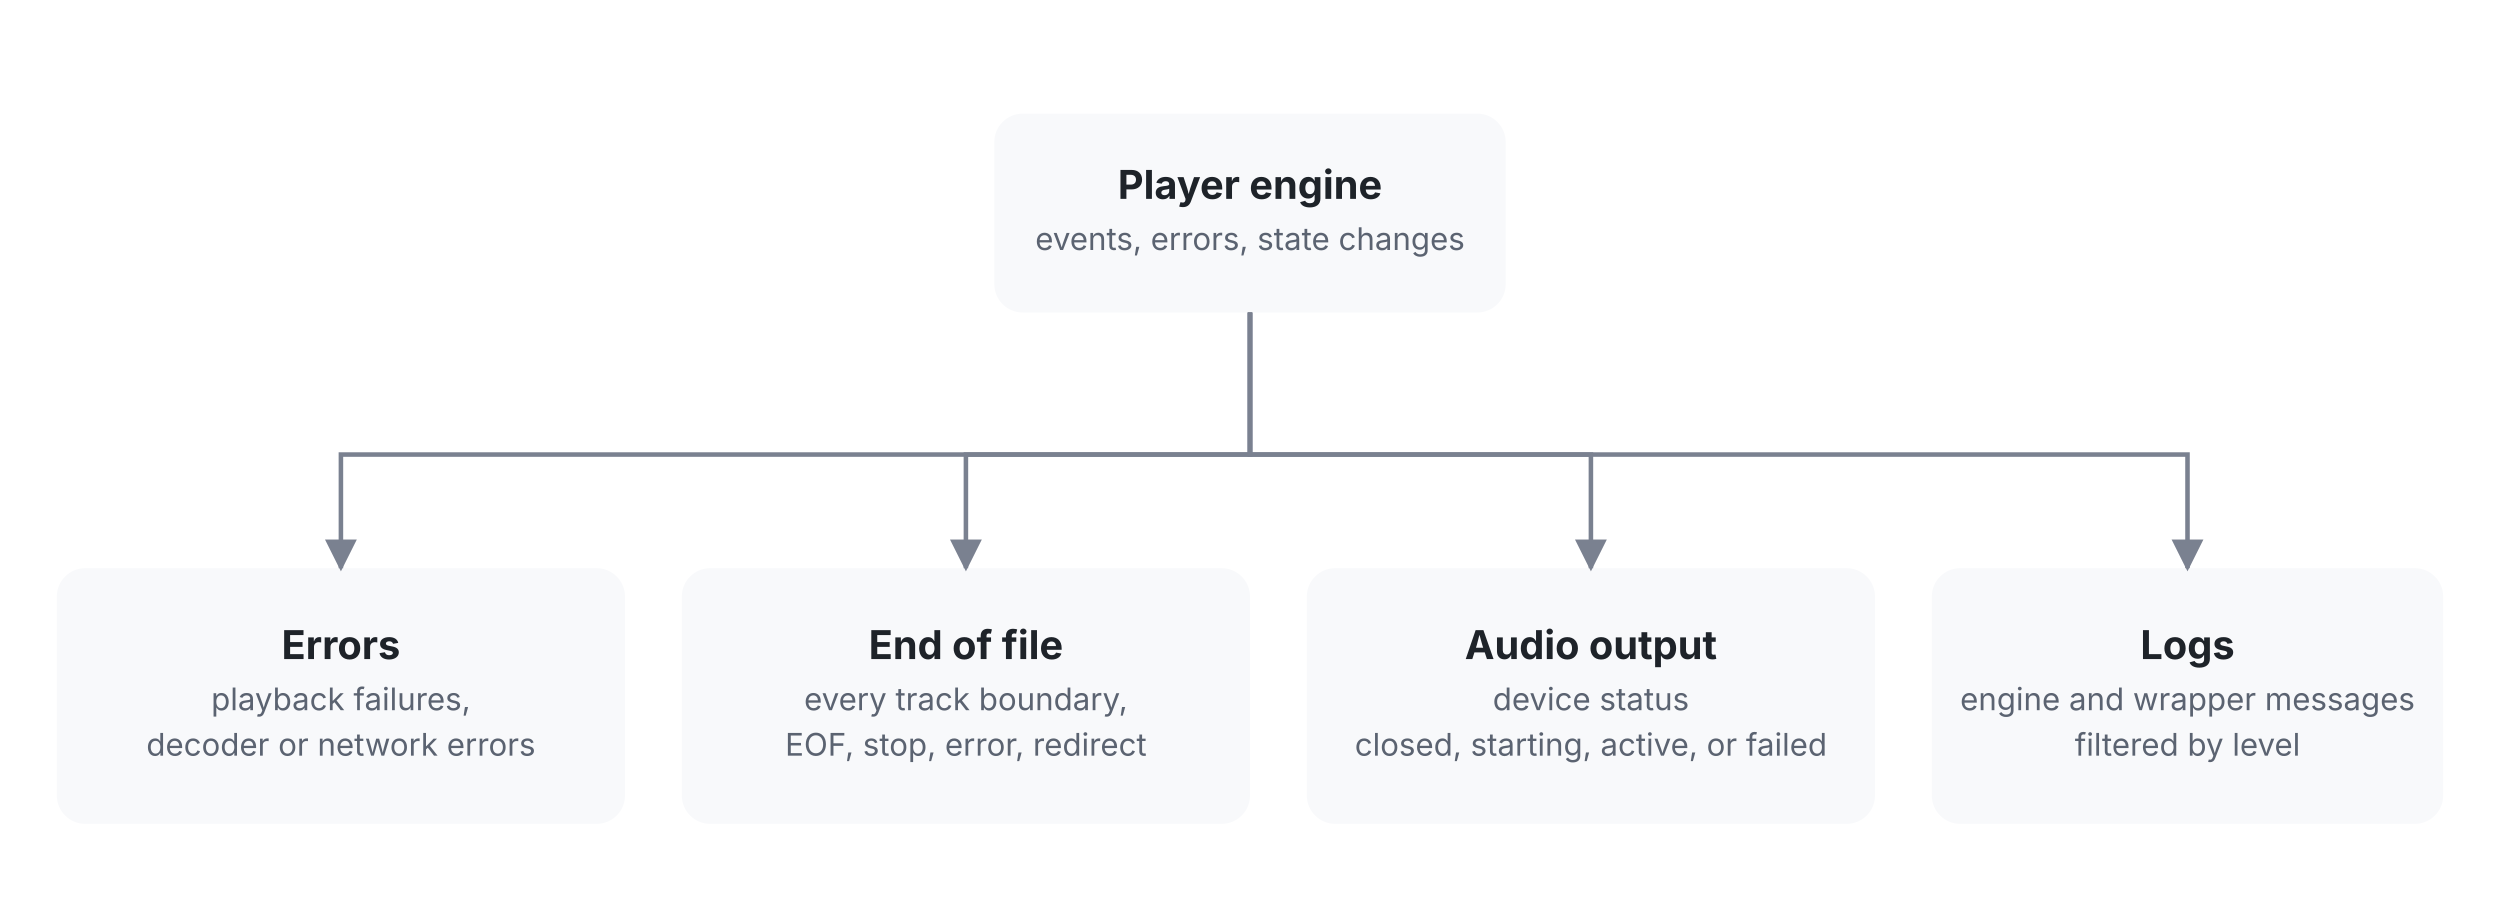
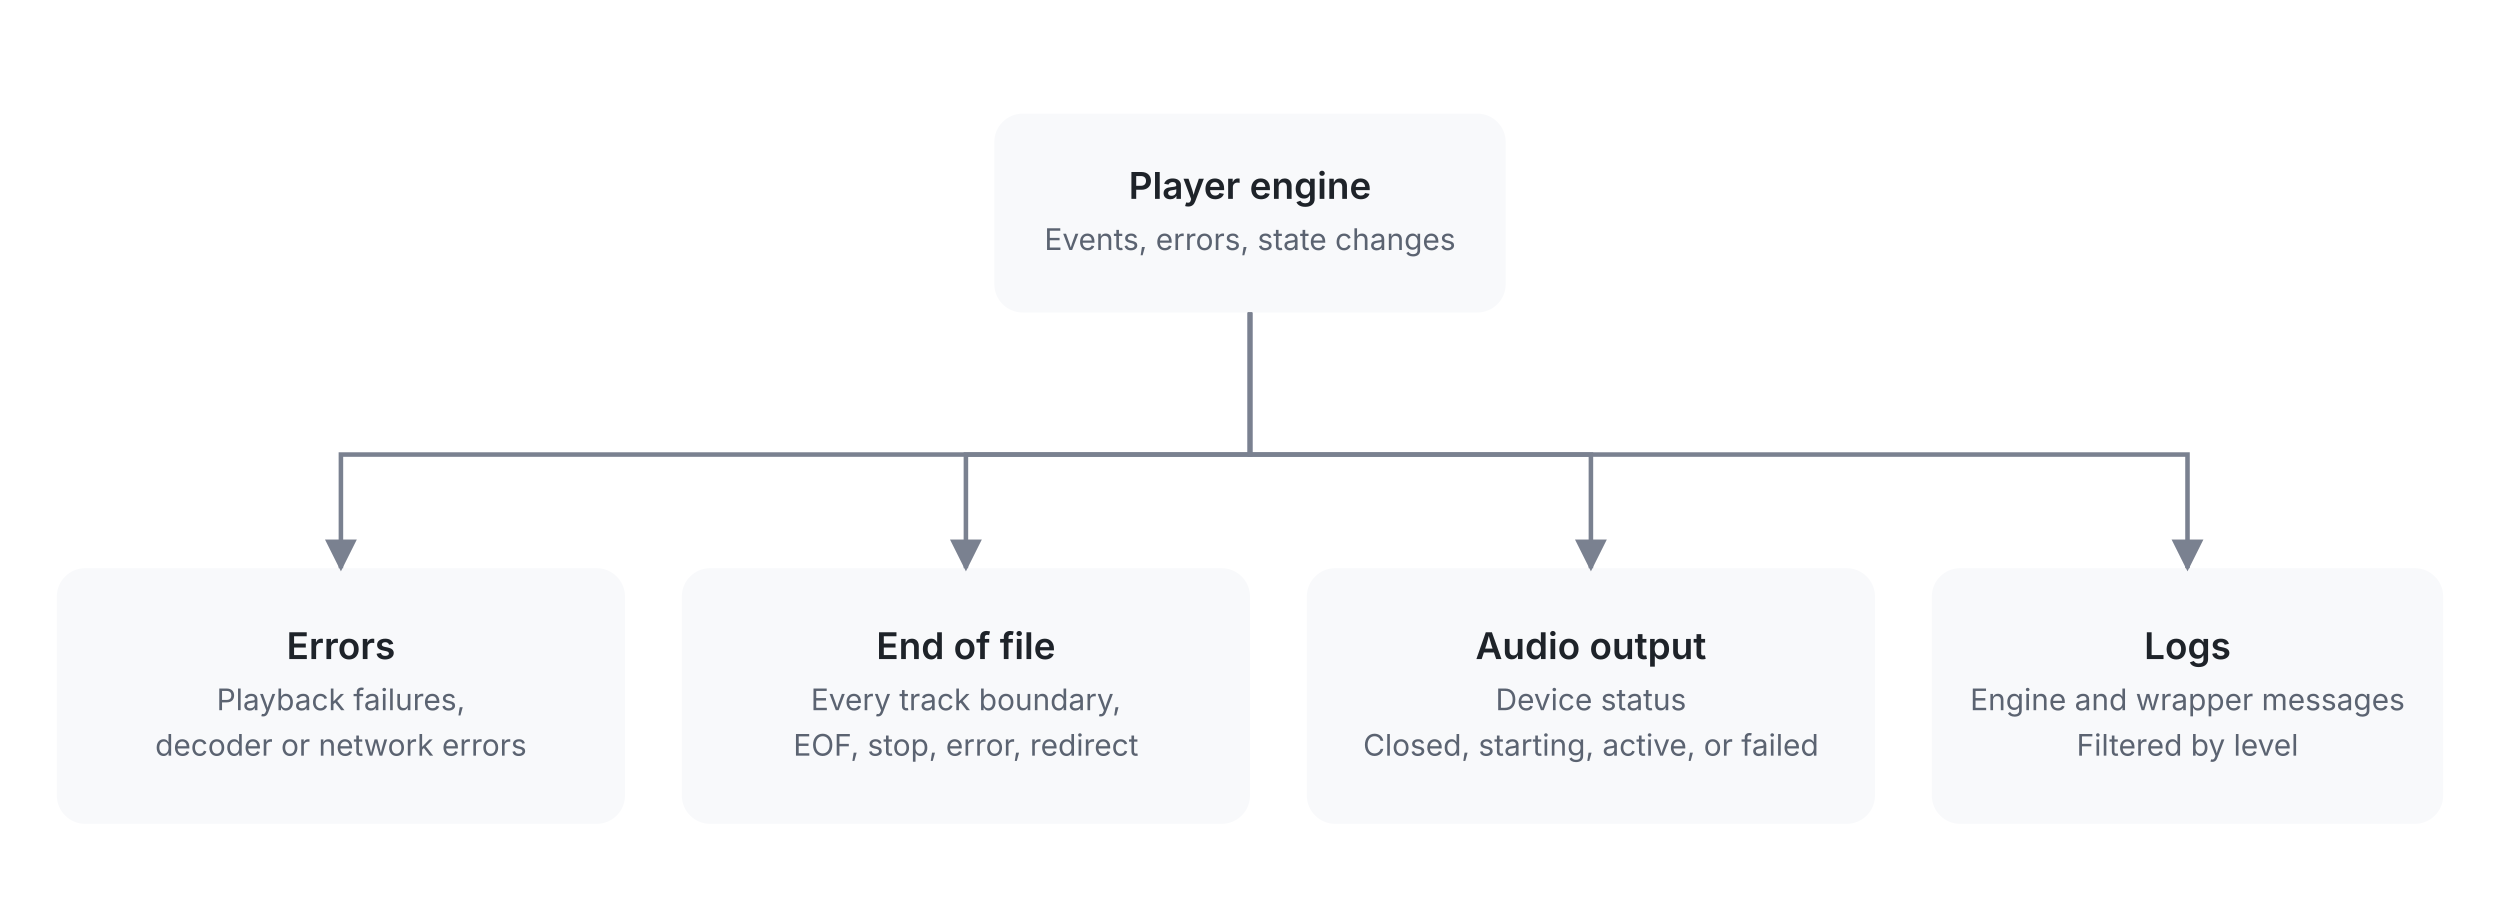
<svg xmlns="http://www.w3.org/2000/svg" viewBox="0 0 880 320" font-family="system-ui, -apple-system, sans-serif" font-size="13" role="img" aria-label="Error and log streams">
  <defs>
    <marker id="ar2" viewBox="0 0 10 10" refX="9" refY="5" markerWidth="7" markerHeight="7" orient="auto-start-reverse">
      <path d="M0,0 L10,5 L0,10 z" fill="#7a8190" />
    </marker>
  </defs>
  <style>
    rect     { rx: 10; ry: 10; fill: #f8f9fb; }
-     .title   { font-weight: 700; fill: #1e2329; font-size: 14px; }
-     .sub     { fill: #5b6371; font-size: 11px; }
+     .title   { font-weight: 600; fill: #1e2329; }
+     .sub     { fill: #5b6371; font-size: 10.5px; }
    .arrow   { stroke: #7a8190; stroke-width: 1.6; fill: none; marker-end: url(#ar2); }
-     .h       { font-weight: 700; fill: #1e2329; font-size: 14px; }
  </style>
  <rect x="350" y="40" width="180" height="70" />
  <text class="title" x="440" y="70" text-anchor="middle">Player engine</text>
-   <text class="sub" x="440" y="88" text-anchor="middle">events, errors, state changes</text>
+   <text class="sub" x="440" y="88" text-anchor="middle">Events, errors, state changes</text>
  <rect x="20" y="200" width="200" height="90" />
  <text class="title" x="120" y="232" text-anchor="middle">Errors</text>
-   <text class="sub" x="120" y="250" text-anchor="middle">playback failures,</text>
+   <text class="sub" x="120" y="250" text-anchor="middle">Playback failures,</text>
  <text class="sub" x="120" y="266" text-anchor="middle">decoder or network errors</text>
  <rect x="240" y="200" width="200" height="90" />
  <text class="title" x="340" y="232" text-anchor="middle">End of file</text>
-   <text class="sub" x="340" y="250" text-anchor="middle">every track boundary,</text>
+   <text class="sub" x="340" y="250" text-anchor="middle">Every track boundary,</text>
  <text class="sub" x="340" y="266" text-anchor="middle">EOF, stop, error, redirect</text>
  <rect x="460" y="200" width="200" height="90" />
  <text class="title" x="560" y="232" text-anchor="middle">Audio output</text>
-   <text class="sub" x="560" y="250" text-anchor="middle">device status</text>
-   <text class="sub" x="560" y="266" text-anchor="middle">closed, starting, active, or failed</text>
+   <text class="sub" x="560" y="250" text-anchor="middle">Device status</text>
+   <text class="sub" x="560" y="266" text-anchor="middle">Closed, starting, active, or failed</text>
  <rect x="680" y="200" width="180" height="90" />
  <text class="title" x="770" y="232" text-anchor="middle">Logs</text>
-   <text class="sub" x="770" y="250" text-anchor="middle">engine and wrapper messages</text>
-   <text class="sub" x="770" y="266" text-anchor="middle">filtered by level</text>
+   <text class="sub" x="770" y="250" text-anchor="middle">Engine and wrapper messages</text>
+   <text class="sub" x="770" y="266" text-anchor="middle">Filtered by level</text>
  <path class="arrow" d="M440,110 V160 H120 V200" />
  <path class="arrow" d="M440,110 V160 H340 V200" />
  <path class="arrow" d="M440,110 V160 H560 V200" />
  <path class="arrow" d="M440,110 V160 H770 V200" />
</svg>
